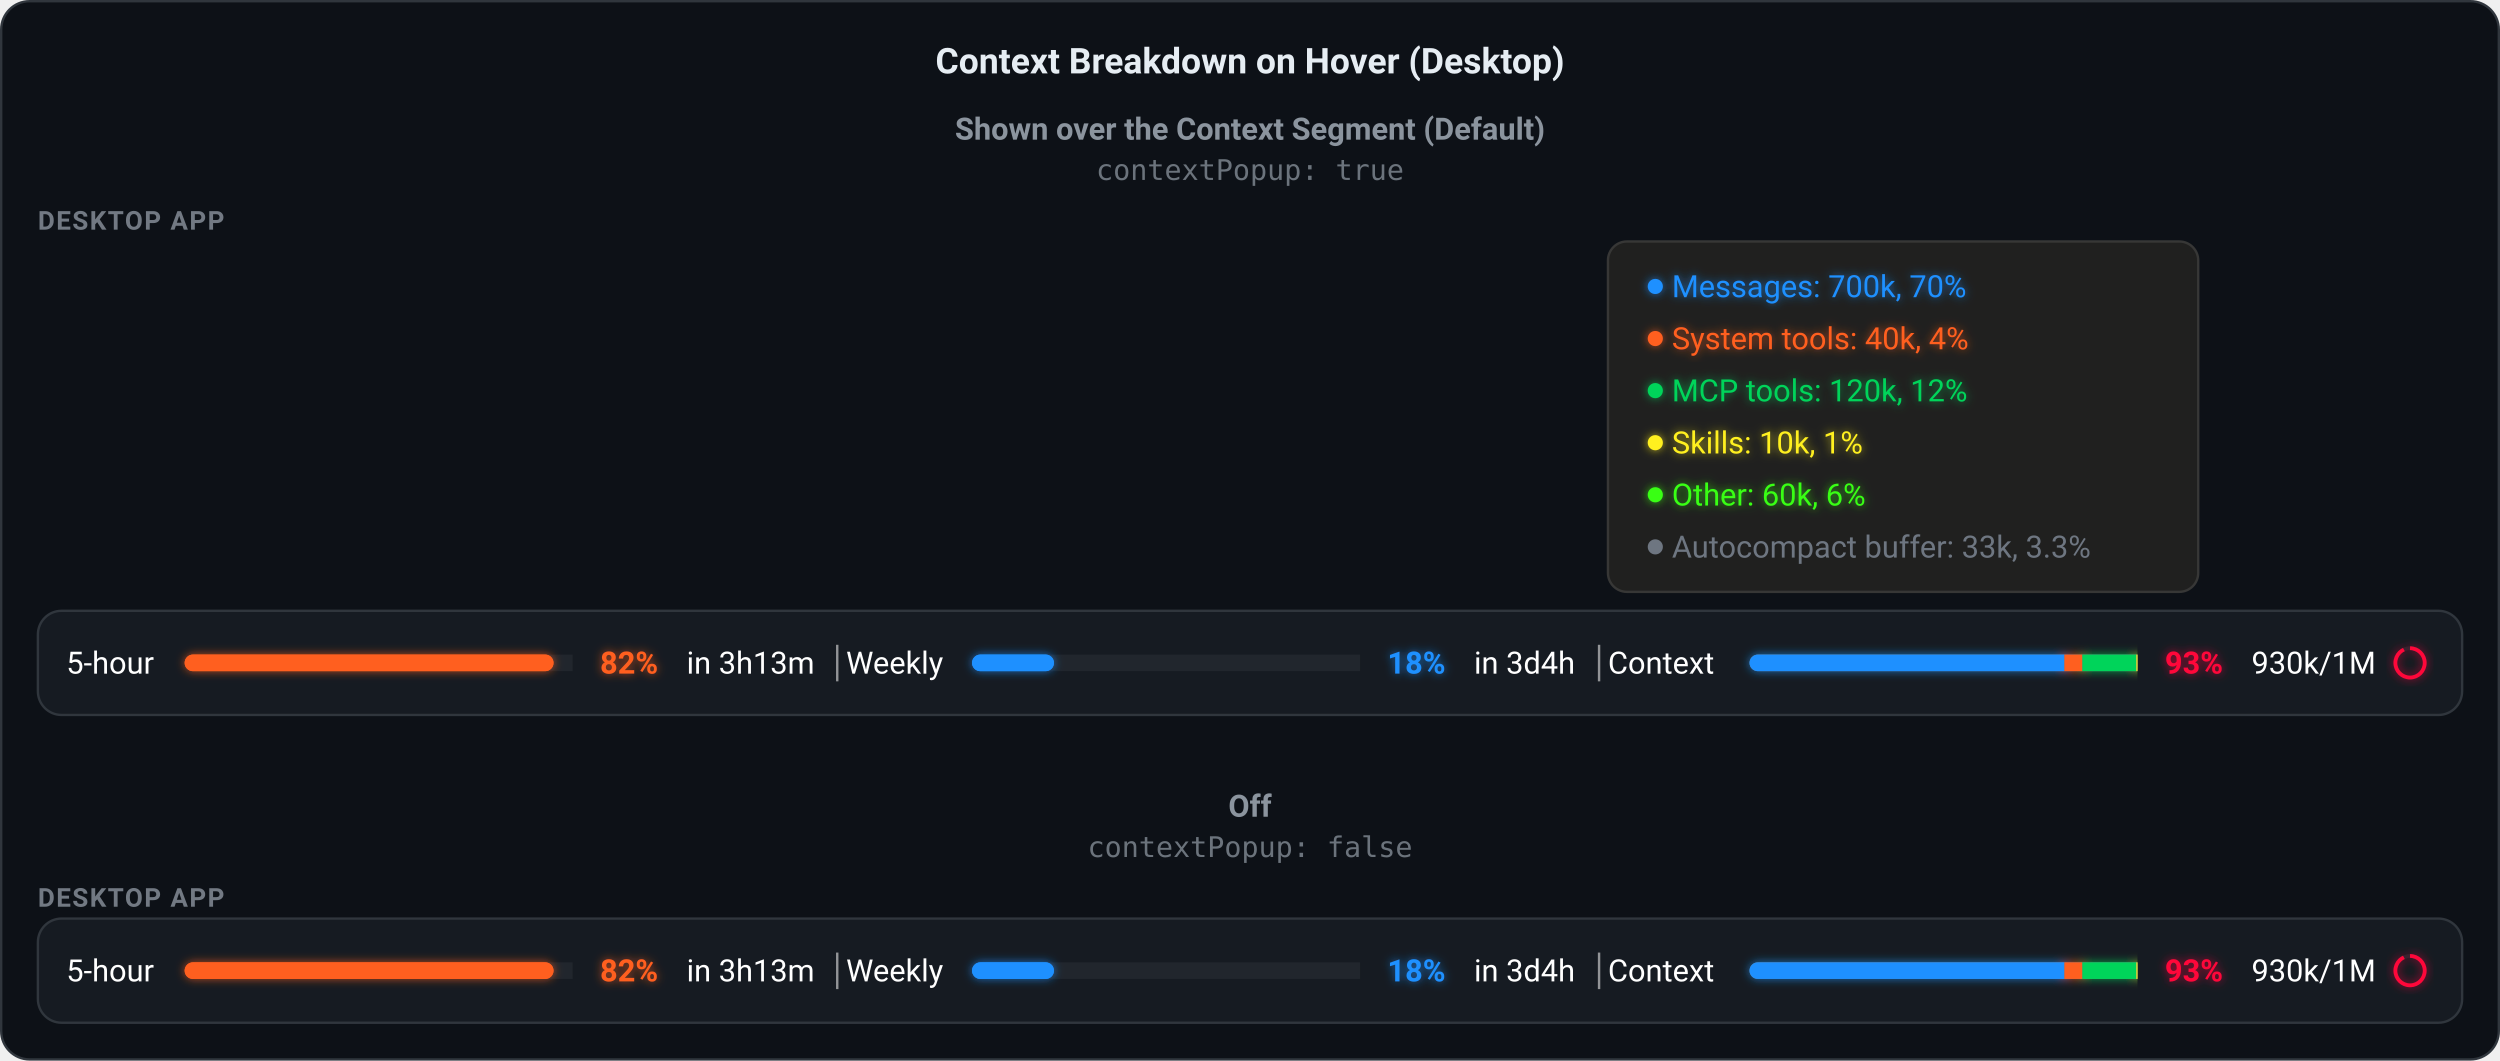
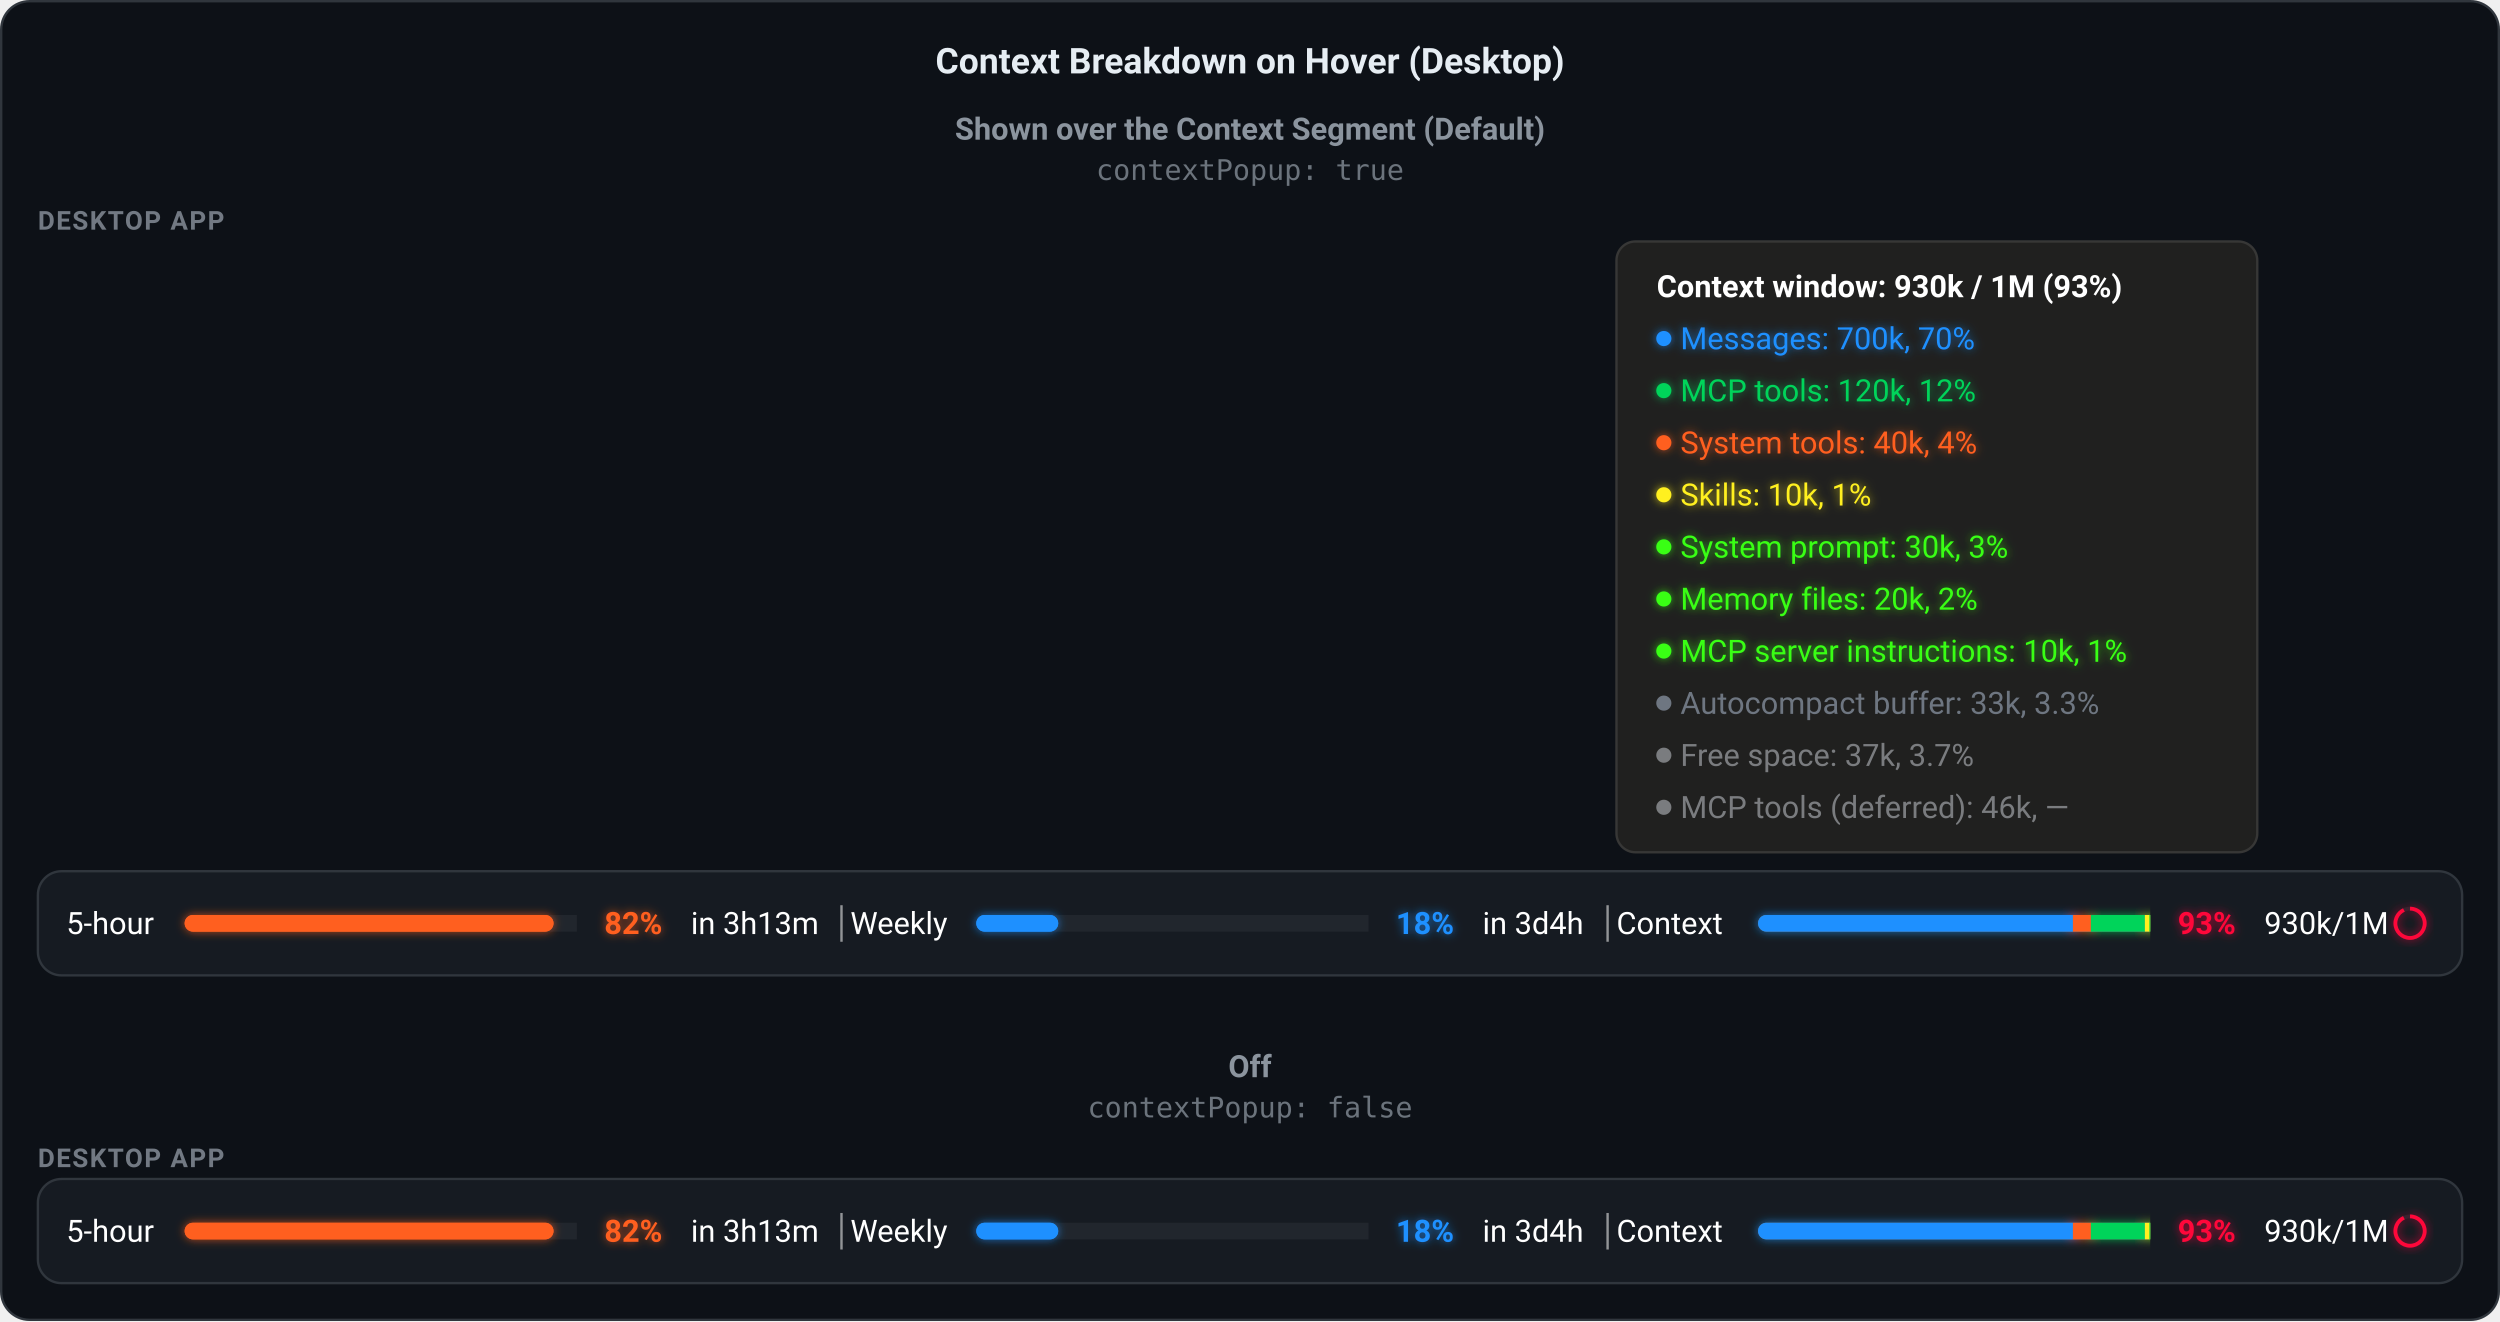
- <svg xmlns="http://www.w3.org/2000/svg" width="1056" height="448" viewBox="0 0 1056 448">
-   <rect x="0.5" y="0.5" width="1055" height="447" rx="12" fill="#0D1117" stroke="#30363D" />
+ <svg xmlns="http://www.w3.org/2000/svg" width="1056" height="558" viewBox="0 0 1056 558">
+   <rect x="0.5" y="0.5" width="1055" height="557" rx="12" fill="#0D1117" stroke="#30363D" />
  <text x="528" y="31" font-family="'Segoe UI', system-ui, -apple-system, Roboto, sans-serif" font-size="15" font-weight="600" fill="#E6EDF3" text-anchor="middle">Context Breakdown on Hover (Desktop)</text>
  <text x="528" y="59" font-family="'Segoe UI', system-ui, -apple-system, Roboto, sans-serif" font-size="13" font-weight="600" fill="#8B949E" text-anchor="middle">Shown over the Context Segment (Default)</text>
  <text x="528" y="76" font-family="'Cascadia Mono', 'JetBrains Mono', Consolas, 'DejaVu Sans Mono', monospace" font-size="12" fill="#8B949E" fill-opacity="0.75" text-anchor="middle" xml:space="preserve">contextPopup: true</text>
  <text x="16" y="97" font-family="'Segoe UI', system-ui, -apple-system, Roboto, sans-serif" font-size="11" font-weight="600" letter-spacing="0.6" fill="#8B949E" fill-opacity="0.8">DESKTOP APP</text>
-   <rect x="16" y="258" width="1024" height="44" rx="10" fill="#161B22" stroke="#30363D" />
-   <text x="28.00" y="284.55" font-family="'Segoe UI', system-ui, -apple-system, Roboto, sans-serif" font-size="13" fill="#FFFFFF" textLength="42.00" lengthAdjust="spacing" xml:space="preserve">5-hour </text>
-   <svg x="70.00" y="270" width="171.87" height="20" overflow="hidden">
+   <rect x="16" y="368" width="1024" height="44" rx="10" fill="#161B22" stroke="#30363D" />
+   <text x="28.00" y="394.55" font-family="'Segoe UI', system-ui, -apple-system, Roboto, sans-serif" font-size="13" fill="#FFFFFF" textLength="42.00" lengthAdjust="spacing" xml:space="preserve">5-hour </text>
+   <svg x="70.00" y="380" width="173.67" height="20" overflow="hidden">
    <svg x="0.00" y="0" width="206.00" height="20" viewBox="0 0 309 30" preserveAspectRatio="xMinYMid meet">
      <defs>
        <filter id="r8" filterUnits="userSpaceOnUse" x="0" y="0" width="309" height="30">
          <feGaussianBlur stdDeviation="3" />
        </filter>
        <clipPath id="c8">
          <rect x="12" y="9.75" width="233.70" height="10.5" rx="5.25" />
        </clipPath>
      </defs>
      <rect data-role="track" x="12" y="9.75" width="285" height="10.5" rx="5.25" fill="#21262D" />
      <g filter="url(#r8)" opacity="0.7">
        <g clip-path="url(#c8)">
          <rect data-role="slice-halo-tip" x="12" y="9.75" width="233.70" height="10.5" fill="#FF5F1F" />
          <rect data-role="slice-halo" x="12.00" y="9.75" width="233.70" height="10.5" fill="#FF5F1F" data-grow="82.0" />
        </g>
      </g>
      <g clip-path="url(#c8)">
        <rect data-role="slice-tip" x="12" y="9.75" width="233.70" height="10.5" fill="#FF5F1F" />
        <rect data-role="slice" x="12.00" y="9.75" width="233.70" height="10.5" fill="#FF5F1F" data-grow="82.0" />
      </g>
    </svg>
  </svg>
-   <svg x="245.47" y="270" width="41.33" height="20" viewBox="0 0 62 30" preserveAspectRatio="xMinYMid meet">
+   <svg x="247.27" y="380" width="41.33" height="20" viewBox="0 0 62 30" preserveAspectRatio="xMinYMid meet">
    <defs>
      <filter id="r9" filterUnits="userSpaceOnUse" x="0" y="0" width="62" height="30">
        <feGaussianBlur stdDeviation="3" />
      </filter>
    </defs>
    <text data-role="pct-halo" x="12" y="21.8" font-family="system-ui, -apple-system, 'Segoe UI', Roboto, sans-serif" font-size="19.5" font-weight="700" fill="#FF5F1F" filter="url(#r9)" opacity="0.7">82%</text>
    <text data-role="pct" x="12" y="21.8" font-family="system-ui, -apple-system, 'Segoe UI', Roboto, sans-serif" font-size="19.5" font-weight="700" fill="#FF5F1F">82%</text>
  </svg>
-   <text x="286.80" y="284.55" font-family="'Segoe UI', system-ui, -apple-system, Roboto, sans-serif" font-size="13" fill="#FFFFFF" textLength="58.80" lengthAdjust="spacing" xml:space="preserve"> in 3h13m</text>
-   <text x="345.60" y="284.55" font-family="'Segoe UI', system-ui, -apple-system, Roboto, sans-serif" font-size="13" fill="#929497" textLength="11.80" lengthAdjust="spacing" xml:space="preserve"> │ </text>
-   <text x="357.40" y="284.55" font-family="'Segoe UI', system-ui, -apple-system, Roboto, sans-serif" font-size="13" fill="#FFFFFF" textLength="45.20" lengthAdjust="spacing" xml:space="preserve">Weekly </text>
-   <svg x="402.60" y="270" width="171.87" height="20" overflow="hidden">
+   <text x="288.60" y="394.55" font-family="'Segoe UI', system-ui, -apple-system, Roboto, sans-serif" font-size="13" fill="#FFFFFF" textLength="58.80" lengthAdjust="spacing" xml:space="preserve"> in 3h13m</text>
+   <text x="347.40" y="394.55" font-family="'Segoe UI', system-ui, -apple-system, Roboto, sans-serif" font-size="13" fill="#929497" textLength="11.80" lengthAdjust="spacing" xml:space="preserve"> │ </text>
+   <text x="359.20" y="394.55" font-family="'Segoe UI', system-ui, -apple-system, Roboto, sans-serif" font-size="13" fill="#FFFFFF" textLength="45.20" lengthAdjust="spacing" xml:space="preserve">Weekly </text>
+   <svg x="404.40" y="380" width="173.67" height="20" overflow="hidden">
    <svg x="0.00" y="0" width="206.00" height="20" viewBox="0 0 309 30" preserveAspectRatio="xMinYMid meet">
      <defs>
        <filter id="r10" filterUnits="userSpaceOnUse" x="0" y="0" width="309" height="30">
          <feGaussianBlur stdDeviation="3" />
        </filter>
        <clipPath id="c10">
          <rect x="12" y="9.75" width="51.87" height="10.5" rx="5.25" />
        </clipPath>
      </defs>
      <rect data-role="track" x="12" y="9.75" width="285" height="10.5" rx="5.25" fill="#21262D" />
      <g filter="url(#r10)" opacity="0.7">
        <g clip-path="url(#c10)">
          <rect data-role="slice-halo-tip" x="12" y="9.75" width="51.87" height="10.5" fill="#1E90FF" />
          <rect data-role="slice-halo" x="12.00" y="9.75" width="51.87" height="10.5" fill="#1E90FF" data-grow="18.2" />
        </g>
      </g>
      <g clip-path="url(#c10)">
        <rect data-role="slice-tip" x="12" y="9.75" width="51.87" height="10.5" fill="#1E90FF" />
        <rect data-role="slice" x="12.00" y="9.75" width="51.87" height="10.5" fill="#1E90FF" data-grow="18.2" />
      </g>
    </svg>
  </svg>
-   <svg x="578.07" y="270" width="41.33" height="20" viewBox="0 0 62 30" preserveAspectRatio="xMinYMid meet">
+   <svg x="581.67" y="380" width="41.33" height="20" viewBox="0 0 62 30" preserveAspectRatio="xMinYMid meet">
    <defs>
      <filter id="r11" filterUnits="userSpaceOnUse" x="0" y="0" width="62" height="30">
        <feGaussianBlur stdDeviation="3" />
      </filter>
    </defs>
    <text data-role="pct-halo" x="12" y="21.8" font-family="system-ui, -apple-system, 'Segoe UI', Roboto, sans-serif" font-size="19.5" font-weight="700" fill="#1E90FF" filter="url(#r11)" opacity="0.7">18%</text>
    <text data-role="pct" x="12" y="21.8" font-family="system-ui, -apple-system, 'Segoe UI', Roboto, sans-serif" font-size="19.5" font-weight="700" fill="#1E90FF">18%</text>
  </svg>
-   <text x="619.40" y="284.55" font-family="'Segoe UI', system-ui, -apple-system, Roboto, sans-serif" font-size="13" fill="#FFFFFF" textLength="48.00" lengthAdjust="spacing" xml:space="preserve"> in 3d4h</text>
-   <text x="667.40" y="284.55" font-family="'Segoe UI', system-ui, -apple-system, Roboto, sans-serif" font-size="13" fill="#929497" textLength="11.80" lengthAdjust="spacing" xml:space="preserve"> │ </text>
-   <text x="679.20" y="284.55" font-family="'Segoe UI', system-ui, -apple-system, Roboto, sans-serif" font-size="13" fill="#FFFFFF" textLength="51.80" lengthAdjust="spacing" xml:space="preserve">Context </text>
-   <svg x="731.00" y="270" width="171.87" height="20" overflow="hidden">
+   <text x="623.00" y="394.55" font-family="'Segoe UI', system-ui, -apple-system, Roboto, sans-serif" font-size="13" fill="#FFFFFF" textLength="48.00" lengthAdjust="spacing" xml:space="preserve"> in 3d4h</text>
+   <text x="671.00" y="394.55" font-family="'Segoe UI', system-ui, -apple-system, Roboto, sans-serif" font-size="13" fill="#929497" textLength="11.80" lengthAdjust="spacing" xml:space="preserve"> │ </text>
+   <text x="682.80" y="394.55" font-family="'Segoe UI', system-ui, -apple-system, Roboto, sans-serif" font-size="13" fill="#FFFFFF" textLength="51.80" lengthAdjust="spacing" xml:space="preserve">Context </text>
+   <svg x="734.60" y="380" width="173.67" height="20" overflow="hidden">
    <svg x="0.00" y="0" width="206.00" height="20" viewBox="0 0 309 30" preserveAspectRatio="xMinYMid meet">
      <defs>
        <filter id="r12" filterUnits="userSpaceOnUse" x="0" y="0" width="309" height="30">
          <feGaussianBlur stdDeviation="3" />
        </filter>
        <clipPath id="c12">
          <rect x="12" y="9.75" width="274.45" height="10.5" rx="5.25" />
        </clipPath>
      </defs>
      <rect data-role="track" x="12" y="9.75" width="285" height="10.5" rx="5.25" fill="#21262D" />
      <g filter="url(#r12)" opacity="0.7">
        <g clip-path="url(#c12)">
          <rect data-role="slice-halo-tip" x="12" y="9.75" width="265.05" height="10.5" fill="#39FF14" />
          <rect data-role="slice-halo" x="12.00" y="9.75" width="199.50" height="10.5" fill="#1E90FF" data-grow="70.0" />
          <rect data-role="slice-halo" x="211.50" y="9.75" width="11.40" height="10.5" fill="#FF5F1F" data-grow="4.0" />
          <rect data-role="slice-halo" x="222.90" y="9.75" width="34.20" height="10.5" fill="#00D45A" data-grow="12.0" />
          <rect data-role="slice-halo" x="257.10" y="9.75" width="2.85" height="10.5" fill="#FFF01F" data-grow="1.0" />
          <rect data-role="slice-halo" x="259.95" y="9.75" width="17.10" height="10.5" fill="#39FF14" data-grow="6.0" />
        </g>
      </g>
      <g clip-path="url(#c12)">
        <rect data-role="slice-tip" x="12" y="9.75" width="274.45" height="10.5" fill="#6E7681" />
        <rect data-role="slice" x="12.00" y="9.75" width="199.50" height="10.5" fill="#1E90FF" data-grow="70.0" />
        <rect data-role="slice" x="211.50" y="9.75" width="11.40" height="10.5" fill="#FF5F1F" data-grow="4.0" />
        <rect data-role="slice" x="222.90" y="9.75" width="34.20" height="10.5" fill="#00D45A" data-grow="12.0" />
        <rect data-role="slice" x="257.10" y="9.75" width="2.85" height="10.5" fill="#FFF01F" data-grow="1.0" />
        <rect data-role="slice" x="259.95" y="9.75" width="17.10" height="10.5" fill="#39FF14" data-grow="6.0" />
        <rect data-role="slice" x="277.05" y="9.75" width="9.41" height="10.5" fill="#6E7681" data-grow="3.3" />
      </g>
    </svg>
  </svg>
-   <svg x="906.47" y="270" width="41.33" height="20" viewBox="0 0 62 30" preserveAspectRatio="xMinYMid meet">
+   <svg x="911.87" y="380" width="41.33" height="20" viewBox="0 0 62 30" preserveAspectRatio="xMinYMid meet">
    <defs>
      <filter id="r13" filterUnits="userSpaceOnUse" x="0" y="0" width="62" height="30">
        <feGaussianBlur stdDeviation="3" />
      </filter>
    </defs>
    <text data-role="pct-halo" x="12" y="21.8" font-family="system-ui, -apple-system, 'Segoe UI', Roboto, sans-serif" font-size="19.5" font-weight="700" fill="#FF073A" filter="url(#r13)" opacity="0.7">93%</text>
    <text data-role="pct" x="12" y="21.8" font-family="system-ui, -apple-system, 'Segoe UI', Roboto, sans-serif" font-size="19.5" font-weight="700" fill="#FF073A">93%</text>
  </svg>
-   <text x="947.80" y="284.55" font-family="'Segoe UI', system-ui, -apple-system, Roboto, sans-serif" font-size="13" fill="#FFFFFF" textLength="51.20" lengthAdjust="spacing" xml:space="preserve"> 930k/1M</text>
-   <svg x="1008.00" y="270" width="20.00" height="20" viewBox="0 0 30 30" preserveAspectRatio="xMinYMid meet">
+   <text x="953.20" y="394.55" font-family="'Segoe UI', system-ui, -apple-system, Roboto, sans-serif" font-size="13" fill="#FFFFFF" textLength="51.20" lengthAdjust="spacing" xml:space="preserve"> 930k/1M</text>
+   <svg x="1008.00" y="380" width="20.00" height="20" viewBox="0 0 30 30" preserveAspectRatio="xMinYMid meet">
    <defs>
      <filter id="r14" filterUnits="userSpaceOnUse" x="0" y="0" width="30" height="30">
        <feGaussianBlur stdDeviation="3" />
      </filter>
    </defs>
    <circle data-role="ring-track" cx="15" cy="15" r="9.3" fill="none" stroke-width="2.4" transform="rotate(-90 15 15)" stroke="#21262D" />
    <g filter="url(#r14)" opacity="0.7">
      <circle data-role="ring-halo" cx="15" cy="15" r="9.3" fill="none" stroke-width="2.4" transform="rotate(-90 15 15)" stroke="#FF073A" stroke-dasharray="54.34 58.43" stroke-dashoffset="0.00" />
    </g>
    <circle data-role="ring" cx="15" cy="15" r="9.3" fill="none" stroke-width="2.4" transform="rotate(-90 15 15)" stroke="#FF073A" stroke-dasharray="54.34 58.43" stroke-dashoffset="0.00" />
  </svg>
-   <rect x="679.20" y="102" width="249.33" height="148" rx="8" fill="#20201F" stroke="#373736" />
-   <svg x="688.20" y="111" width="160.67" height="20" viewBox="0 0 241 30" preserveAspectRatio="xMinYMid meet">
-     <defs>
-       <filter id="r21" filterUnits="userSpaceOnUse" x="0" y="0" width="241" height="30">
-         <feGaussianBlur stdDeviation="3" />
-       </filter>
-     </defs>
-     <g data-role="row-halo" filter="url(#r21)" opacity="0.7">
+   <rect x="682.80" y="102" width="270.67" height="258" rx="8" fill="#20201F" stroke="#373736" />
+   <svg x="691.80" y="111" width="235.33" height="20" viewBox="0 0 353 30" preserveAspectRatio="xMinYMid meet">
+     <defs />
+     <text data-role="row" x="12" y="21.8" font-family="system-ui, -apple-system, 'Segoe UI', Roboto, sans-serif" font-size="19.5" font-weight="600" fill="#FFFFFF">Context window: 930k / 1M (93%)</text>
+   </svg>
+   <svg x="691.80" y="133" width="160.67" height="20" viewBox="0 0 241 30" preserveAspectRatio="xMinYMid meet">
+     <defs>
+       <filter id="r27" filterUnits="userSpaceOnUse" x="0" y="0" width="241" height="30">
+         <feGaussianBlur stdDeviation="3" />
+       </filter>
+     </defs>
+     <g data-role="row-halo" filter="url(#r27)" opacity="0.7">
      <circle cx="16.5" cy="15" r="4.8" fill="#1E90FF" />
      <text x="27" y="21.8" font-family="system-ui, -apple-system, 'Segoe UI', Roboto, sans-serif" font-size="19.5" font-weight="400" fill="#1E90FF">Messages: 700k, 70%</text>
    </g>
    <circle data-role="row-dot" cx="16.5" cy="15" r="4.8" fill="#1E90FF" />
    <text data-role="row" x="27" y="21.8" font-family="system-ui, -apple-system, 'Segoe UI', Roboto, sans-serif" font-size="19.5" font-weight="400" fill="#1E90FF">Messages: 700k, 70%</text>
  </svg>
-   <svg x="688.20" y="133" width="174.67" height="20" viewBox="0 0 262 30" preserveAspectRatio="xMinYMid meet">
-     <defs>
-       <filter id="r22" filterUnits="userSpaceOnUse" x="0" y="0" width="262" height="30">
-         <feGaussianBlur stdDeviation="3" />
-       </filter>
-     </defs>
-     <g data-role="row-halo" filter="url(#r22)" opacity="0.7">
+   <svg x="691.80" y="155" width="167.33" height="20" viewBox="0 0 251 30" preserveAspectRatio="xMinYMid meet">
+     <defs>
+       <filter id="r28" filterUnits="userSpaceOnUse" x="0" y="0" width="251" height="30">
+         <feGaussianBlur stdDeviation="3" />
+       </filter>
+     </defs>
+     <g data-role="row-halo" filter="url(#r28)" opacity="0.7">
+       <circle cx="16.5" cy="15" r="4.8" fill="#00D45A" />
+       <text x="27" y="21.8" font-family="system-ui, -apple-system, 'Segoe UI', Roboto, sans-serif" font-size="19.5" font-weight="400" fill="#00D45A">MCP tools: 120k, 12%</text>
+     </g>
+     <circle data-role="row-dot" cx="16.5" cy="15" r="4.8" fill="#00D45A" />
+     <text data-role="row" x="27" y="21.8" font-family="system-ui, -apple-system, 'Segoe UI', Roboto, sans-serif" font-size="19.5" font-weight="400" fill="#00D45A">MCP tools: 120k, 12%</text>
+   </svg>
+   <svg x="691.80" y="177" width="174.67" height="20" viewBox="0 0 262 30" preserveAspectRatio="xMinYMid meet">
+     <defs>
+       <filter id="r29" filterUnits="userSpaceOnUse" x="0" y="0" width="262" height="30">
+         <feGaussianBlur stdDeviation="3" />
+       </filter>
+     </defs>
+     <g data-role="row-halo" filter="url(#r29)" opacity="0.7">
      <circle cx="16.5" cy="15" r="4.8" fill="#FF5F1F" />
      <text x="27" y="21.8" font-family="system-ui, -apple-system, 'Segoe UI', Roboto, sans-serif" font-size="19.5" font-weight="400" fill="#FF5F1F">System tools: 40k, 4%</text>
    </g>
    <circle data-role="row-dot" cx="16.5" cy="15" r="4.8" fill="#FF5F1F" />
    <text data-role="row" x="27" y="21.8" font-family="system-ui, -apple-system, 'Segoe UI', Roboto, sans-serif" font-size="19.5" font-weight="400" fill="#FF5F1F">System tools: 40k, 4%</text>
  </svg>
-   <svg x="688.20" y="155" width="167.33" height="20" viewBox="0 0 251 30" preserveAspectRatio="xMinYMid meet">
-     <defs>
-       <filter id="r23" filterUnits="userSpaceOnUse" x="0" y="0" width="251" height="30">
-         <feGaussianBlur stdDeviation="3" />
-       </filter>
-     </defs>
-     <g data-role="row-halo" filter="url(#r23)" opacity="0.7">
-       <circle cx="16.5" cy="15" r="4.8" fill="#00D45A" />
-       <text x="27" y="21.8" font-family="system-ui, -apple-system, 'Segoe UI', Roboto, sans-serif" font-size="19.5" font-weight="400" fill="#00D45A">MCP tools: 120k, 12%</text>
-     </g>
-     <circle data-role="row-dot" cx="16.5" cy="15" r="4.8" fill="#00D45A" />
-     <text data-role="row" x="27" y="21.8" font-family="system-ui, -apple-system, 'Segoe UI', Roboto, sans-serif" font-size="19.5" font-weight="400" fill="#00D45A">MCP tools: 120k, 12%</text>
-   </svg>
-   <svg x="688.20" y="177" width="132.00" height="20" viewBox="0 0 198 30" preserveAspectRatio="xMinYMid meet">
-     <defs>
-       <filter id="r24" filterUnits="userSpaceOnUse" x="0" y="0" width="198" height="30">
-         <feGaussianBlur stdDeviation="3" />
-       </filter>
-     </defs>
-     <g data-role="row-halo" filter="url(#r24)" opacity="0.7">
+   <svg x="691.80" y="199" width="132.00" height="20" viewBox="0 0 198 30" preserveAspectRatio="xMinYMid meet">
+     <defs>
+       <filter id="r30" filterUnits="userSpaceOnUse" x="0" y="0" width="198" height="30">
+         <feGaussianBlur stdDeviation="3" />
+       </filter>
+     </defs>
+     <g data-role="row-halo" filter="url(#r30)" opacity="0.7">
      <circle cx="16.5" cy="15" r="4.8" fill="#FFF01F" />
      <text x="27" y="21.8" font-family="system-ui, -apple-system, 'Segoe UI', Roboto, sans-serif" font-size="19.5" font-weight="400" fill="#FFF01F">Skills: 10k, 1%</text>
    </g>
    <circle data-role="row-dot" cx="16.5" cy="15" r="4.8" fill="#FFF01F" />
    <text data-role="row" x="27" y="21.8" font-family="system-ui, -apple-system, 'Segoe UI', Roboto, sans-serif" font-size="19.5" font-weight="400" fill="#FFF01F">Skills: 10k, 1%</text>
  </svg>
-   <svg x="688.20" y="199" width="125.33" height="20" viewBox="0 0 188 30" preserveAspectRatio="xMinYMid meet">
-     <defs>
-       <filter id="r25" filterUnits="userSpaceOnUse" x="0" y="0" width="188" height="30">
-         <feGaussianBlur stdDeviation="3" />
-       </filter>
-     </defs>
-     <g data-role="row-halo" filter="url(#r25)" opacity="0.7">
+   <svg x="691.80" y="221" width="182.00" height="20" viewBox="0 0 273 30" preserveAspectRatio="xMinYMid meet">
+     <defs>
+       <filter id="r31" filterUnits="userSpaceOnUse" x="0" y="0" width="273" height="30">
+         <feGaussianBlur stdDeviation="3" />
+       </filter>
+     </defs>
+     <g data-role="row-halo" filter="url(#r31)" opacity="0.7">
      <circle cx="16.5" cy="15" r="4.8" fill="#39FF14" />
-       <text x="27" y="21.8" font-family="system-ui, -apple-system, 'Segoe UI', Roboto, sans-serif" font-size="19.5" font-weight="400" fill="#39FF14">Other: 60k, 6%</text>
+       <text x="27" y="21.8" font-family="system-ui, -apple-system, 'Segoe UI', Roboto, sans-serif" font-size="19.5" font-weight="400" fill="#39FF14">System prompt: 30k, 3%</text>
    </g>
    <circle data-role="row-dot" cx="16.5" cy="15" r="4.8" fill="#39FF14" />
-     <text data-role="row" x="27" y="21.8" font-family="system-ui, -apple-system, 'Segoe UI', Roboto, sans-serif" font-size="19.5" font-weight="400" fill="#39FF14">Other: 60k, 6%</text>
-   </svg>
-   <svg x="688.20" y="221" width="231.33" height="20" viewBox="0 0 347 30" preserveAspectRatio="xMinYMid meet">
+     <text data-role="row" x="27" y="21.8" font-family="system-ui, -apple-system, 'Segoe UI', Roboto, sans-serif" font-size="19.5" font-weight="400" fill="#39FF14">System prompt: 30k, 3%</text>
+   </svg>
+   <svg x="691.80" y="243" width="174.67" height="20" viewBox="0 0 262 30" preserveAspectRatio="xMinYMid meet">
+     <defs>
+       <filter id="r32" filterUnits="userSpaceOnUse" x="0" y="0" width="262" height="30">
+         <feGaussianBlur stdDeviation="3" />
+       </filter>
+     </defs>
+     <g data-role="row-halo" filter="url(#r32)" opacity="0.7">
+       <circle cx="16.5" cy="15" r="4.8" fill="#39FF14" />
+       <text x="27" y="21.8" font-family="system-ui, -apple-system, 'Segoe UI', Roboto, sans-serif" font-size="19.5" font-weight="400" fill="#39FF14">Memory files: 20k, 2%</text>
+     </g>
+     <circle data-role="row-dot" cx="16.5" cy="15" r="4.8" fill="#39FF14" />
+     <text data-role="row" x="27" y="21.8" font-family="system-ui, -apple-system, 'Segoe UI', Roboto, sans-serif" font-size="19.5" font-weight="400" fill="#39FF14">Memory files: 20k, 2%</text>
+   </svg>
+   <svg x="691.80" y="265" width="252.67" height="20" viewBox="0 0 379 30" preserveAspectRatio="xMinYMid meet">
+     <defs>
+       <filter id="r33" filterUnits="userSpaceOnUse" x="0" y="0" width="379" height="30">
+         <feGaussianBlur stdDeviation="3" />
+       </filter>
+     </defs>
+     <g data-role="row-halo" filter="url(#r33)" opacity="0.7">
+       <circle cx="16.5" cy="15" r="4.8" fill="#39FF14" />
+       <text x="27" y="21.8" font-family="system-ui, -apple-system, 'Segoe UI', Roboto, sans-serif" font-size="19.5" font-weight="400" fill="#39FF14">MCP server instructions: 10k, 1%</text>
+     </g>
+     <circle data-role="row-dot" cx="16.5" cy="15" r="4.8" fill="#39FF14" />
+     <text data-role="row" x="27" y="21.8" font-family="system-ui, -apple-system, 'Segoe UI', Roboto, sans-serif" font-size="19.5" font-weight="400" fill="#39FF14">MCP server instructions: 10k, 1%</text>
+   </svg>
+   <svg x="691.80" y="287" width="231.33" height="20" viewBox="0 0 347 30" preserveAspectRatio="xMinYMid meet">
    <defs />
    <circle data-role="row-dot" cx="16.5" cy="15" r="4.8" fill="#6E7681" />
    <text data-role="row" x="27" y="21.8" font-family="system-ui, -apple-system, 'Segoe UI', Roboto, sans-serif" font-size="19.5" font-weight="400" fill="#6E7681">Autocompact buffer: 33k, 3.3%</text>
  </svg>
-   <text x="528" y="345" font-family="'Segoe UI', system-ui, -apple-system, Roboto, sans-serif" font-size="13" font-weight="600" fill="#8B949E" text-anchor="middle">Off</text>
-   <text x="528" y="362" font-family="'Cascadia Mono', 'JetBrains Mono', Consolas, 'DejaVu Sans Mono', monospace" font-size="12" fill="#8B949E" fill-opacity="0.75" text-anchor="middle" xml:space="preserve">contextPopup: false</text>
-   <text x="16" y="383" font-family="'Segoe UI', system-ui, -apple-system, Roboto, sans-serif" font-size="11" font-weight="600" letter-spacing="0.6" fill="#8B949E" fill-opacity="0.8">DESKTOP APP</text>
-   <rect x="16" y="388" width="1024" height="44" rx="10" fill="#161B22" stroke="#30363D" />
-   <text x="28.00" y="414.55" font-family="'Segoe UI', system-ui, -apple-system, Roboto, sans-serif" font-size="13" fill="#FFFFFF" textLength="42.00" lengthAdjust="spacing" xml:space="preserve">5-hour </text>
-   <svg x="70.00" y="400" width="171.87" height="20" overflow="hidden">
-     <svg x="0.00" y="0" width="206.00" height="20" viewBox="0 0 309 30" preserveAspectRatio="xMinYMid meet">
-       <defs>
-         <filter id="r34" filterUnits="userSpaceOnUse" x="0" y="0" width="309" height="30">
-           <feGaussianBlur stdDeviation="3" />
-         </filter>
-         <clipPath id="c34">
+   <svg x="691.80" y="309" width="174.67" height="20" viewBox="0 0 262 30" preserveAspectRatio="xMinYMid meet">
+     <defs />
+     <circle data-role="row-dot" cx="16.5" cy="15" r="4.8" fill="#7A7C7F" />
+     <text data-role="row" x="27" y="21.8" font-family="system-ui, -apple-system, 'Segoe UI', Roboto, sans-serif" font-size="19.5" font-weight="400" fill="#7A7C7F">Free space: 37k, 3.7%</text>
+   </svg>
+   <svg x="691.80" y="331" width="224.00" height="20" viewBox="0 0 336 30" preserveAspectRatio="xMinYMid meet">
+     <defs />
+     <circle data-role="row-dot" cx="16.5" cy="15" r="4.8" fill="#7A7C7F" />
+     <text data-role="row" x="27" y="21.8" font-family="system-ui, -apple-system, 'Segoe UI', Roboto, sans-serif" font-size="19.5" font-weight="400" fill="#7A7C7F">MCP tools (deferred): 46k, —</text>
+   </svg>
+   <text x="528" y="455" font-family="'Segoe UI', system-ui, -apple-system, Roboto, sans-serif" font-size="13" font-weight="600" fill="#8B949E" text-anchor="middle">Off</text>
+   <text x="528" y="472" font-family="'Cascadia Mono', 'JetBrains Mono', Consolas, 'DejaVu Sans Mono', monospace" font-size="12" fill="#8B949E" fill-opacity="0.75" text-anchor="middle" xml:space="preserve">contextPopup: false</text>
+   <text x="16" y="493" font-family="'Segoe UI', system-ui, -apple-system, Roboto, sans-serif" font-size="11" font-weight="600" letter-spacing="0.6" fill="#8B949E" fill-opacity="0.8">DESKTOP APP</text>
+   <rect x="16" y="498" width="1024" height="44" rx="10" fill="#161B22" stroke="#30363D" />
+   <text x="28.00" y="524.55" font-family="'Segoe UI', system-ui, -apple-system, Roboto, sans-serif" font-size="13" fill="#FFFFFF" textLength="42.00" lengthAdjust="spacing" xml:space="preserve">5-hour </text>
+   <svg x="70.00" y="510" width="173.67" height="20" overflow="hidden">
+     <svg x="0.00" y="0" width="206.00" height="20" viewBox="0 0 309 30" preserveAspectRatio="xMinYMid meet">
+       <defs>
+         <filter id="r44" filterUnits="userSpaceOnUse" x="0" y="0" width="309" height="30">
+           <feGaussianBlur stdDeviation="3" />
+         </filter>
+         <clipPath id="c44">
          <rect x="12" y="9.75" width="233.70" height="10.5" rx="5.25" />
        </clipPath>
      </defs>
      <rect data-role="track" x="12" y="9.75" width="285" height="10.5" rx="5.25" fill="#21262D" />
-       <g filter="url(#r34)" opacity="0.7">
-         <g clip-path="url(#c34)">
+       <g filter="url(#r44)" opacity="0.7">
+         <g clip-path="url(#c44)">
          <rect data-role="slice-halo-tip" x="12" y="9.75" width="233.70" height="10.5" fill="#FF5F1F" />
          <rect data-role="slice-halo" x="12.00" y="9.75" width="233.70" height="10.5" fill="#FF5F1F" data-grow="82.0" />
        </g>
      </g>
-       <g clip-path="url(#c34)">
+       <g clip-path="url(#c44)">
        <rect data-role="slice-tip" x="12" y="9.75" width="233.70" height="10.5" fill="#FF5F1F" />
        <rect data-role="slice" x="12.00" y="9.75" width="233.70" height="10.5" fill="#FF5F1F" data-grow="82.0" />
      </g>
    </svg>
  </svg>
-   <svg x="245.47" y="400" width="41.33" height="20" viewBox="0 0 62 30" preserveAspectRatio="xMinYMid meet">
-     <defs>
-       <filter id="r35" filterUnits="userSpaceOnUse" x="0" y="0" width="62" height="30">
-         <feGaussianBlur stdDeviation="3" />
-       </filter>
-     </defs>
-     <text data-role="pct-halo" x="12" y="21.8" font-family="system-ui, -apple-system, 'Segoe UI', Roboto, sans-serif" font-size="19.5" font-weight="700" fill="#FF5F1F" filter="url(#r35)" opacity="0.7">82%</text>
+   <svg x="247.27" y="510" width="41.33" height="20" viewBox="0 0 62 30" preserveAspectRatio="xMinYMid meet">
+     <defs>
+       <filter id="r45" filterUnits="userSpaceOnUse" x="0" y="0" width="62" height="30">
+         <feGaussianBlur stdDeviation="3" />
+       </filter>
+     </defs>
+     <text data-role="pct-halo" x="12" y="21.8" font-family="system-ui, -apple-system, 'Segoe UI', Roboto, sans-serif" font-size="19.5" font-weight="700" fill="#FF5F1F" filter="url(#r45)" opacity="0.7">82%</text>
    <text data-role="pct" x="12" y="21.8" font-family="system-ui, -apple-system, 'Segoe UI', Roboto, sans-serif" font-size="19.5" font-weight="700" fill="#FF5F1F">82%</text>
  </svg>
-   <text x="286.80" y="414.55" font-family="'Segoe UI', system-ui, -apple-system, Roboto, sans-serif" font-size="13" fill="#FFFFFF" textLength="58.80" lengthAdjust="spacing" xml:space="preserve"> in 3h13m</text>
-   <text x="345.60" y="414.55" font-family="'Segoe UI', system-ui, -apple-system, Roboto, sans-serif" font-size="13" fill="#929497" textLength="11.80" lengthAdjust="spacing" xml:space="preserve"> │ </text>
-   <text x="357.40" y="414.55" font-family="'Segoe UI', system-ui, -apple-system, Roboto, sans-serif" font-size="13" fill="#FFFFFF" textLength="45.20" lengthAdjust="spacing" xml:space="preserve">Weekly </text>
-   <svg x="402.60" y="400" width="171.87" height="20" overflow="hidden">
-     <svg x="0.00" y="0" width="206.00" height="20" viewBox="0 0 309 30" preserveAspectRatio="xMinYMid meet">
-       <defs>
-         <filter id="r36" filterUnits="userSpaceOnUse" x="0" y="0" width="309" height="30">
-           <feGaussianBlur stdDeviation="3" />
-         </filter>
-         <clipPath id="c36">
+   <text x="288.60" y="524.55" font-family="'Segoe UI', system-ui, -apple-system, Roboto, sans-serif" font-size="13" fill="#FFFFFF" textLength="58.80" lengthAdjust="spacing" xml:space="preserve"> in 3h13m</text>
+   <text x="347.40" y="524.55" font-family="'Segoe UI', system-ui, -apple-system, Roboto, sans-serif" font-size="13" fill="#929497" textLength="11.80" lengthAdjust="spacing" xml:space="preserve"> │ </text>
+   <text x="359.20" y="524.55" font-family="'Segoe UI', system-ui, -apple-system, Roboto, sans-serif" font-size="13" fill="#FFFFFF" textLength="45.20" lengthAdjust="spacing" xml:space="preserve">Weekly </text>
+   <svg x="404.40" y="510" width="173.67" height="20" overflow="hidden">
+     <svg x="0.00" y="0" width="206.00" height="20" viewBox="0 0 309 30" preserveAspectRatio="xMinYMid meet">
+       <defs>
+         <filter id="r46" filterUnits="userSpaceOnUse" x="0" y="0" width="309" height="30">
+           <feGaussianBlur stdDeviation="3" />
+         </filter>
+         <clipPath id="c46">
          <rect x="12" y="9.75" width="51.87" height="10.5" rx="5.25" />
        </clipPath>
      </defs>
      <rect data-role="track" x="12" y="9.75" width="285" height="10.5" rx="5.25" fill="#21262D" />
-       <g filter="url(#r36)" opacity="0.7">
-         <g clip-path="url(#c36)">
+       <g filter="url(#r46)" opacity="0.7">
+         <g clip-path="url(#c46)">
          <rect data-role="slice-halo-tip" x="12" y="9.75" width="51.87" height="10.5" fill="#1E90FF" />
          <rect data-role="slice-halo" x="12.00" y="9.75" width="51.87" height="10.5" fill="#1E90FF" data-grow="18.2" />
        </g>
      </g>
-       <g clip-path="url(#c36)">
+       <g clip-path="url(#c46)">
        <rect data-role="slice-tip" x="12" y="9.75" width="51.87" height="10.5" fill="#1E90FF" />
        <rect data-role="slice" x="12.00" y="9.75" width="51.87" height="10.5" fill="#1E90FF" data-grow="18.2" />
      </g>
    </svg>
  </svg>
-   <svg x="578.07" y="400" width="41.33" height="20" viewBox="0 0 62 30" preserveAspectRatio="xMinYMid meet">
-     <defs>
-       <filter id="r37" filterUnits="userSpaceOnUse" x="0" y="0" width="62" height="30">
-         <feGaussianBlur stdDeviation="3" />
-       </filter>
-     </defs>
-     <text data-role="pct-halo" x="12" y="21.8" font-family="system-ui, -apple-system, 'Segoe UI', Roboto, sans-serif" font-size="19.5" font-weight="700" fill="#1E90FF" filter="url(#r37)" opacity="0.7">18%</text>
+   <svg x="581.67" y="510" width="41.33" height="20" viewBox="0 0 62 30" preserveAspectRatio="xMinYMid meet">
+     <defs>
+       <filter id="r47" filterUnits="userSpaceOnUse" x="0" y="0" width="62" height="30">
+         <feGaussianBlur stdDeviation="3" />
+       </filter>
+     </defs>
+     <text data-role="pct-halo" x="12" y="21.8" font-family="system-ui, -apple-system, 'Segoe UI', Roboto, sans-serif" font-size="19.5" font-weight="700" fill="#1E90FF" filter="url(#r47)" opacity="0.7">18%</text>
    <text data-role="pct" x="12" y="21.8" font-family="system-ui, -apple-system, 'Segoe UI', Roboto, sans-serif" font-size="19.5" font-weight="700" fill="#1E90FF">18%</text>
  </svg>
-   <text x="619.40" y="414.55" font-family="'Segoe UI', system-ui, -apple-system, Roboto, sans-serif" font-size="13" fill="#FFFFFF" textLength="48.00" lengthAdjust="spacing" xml:space="preserve"> in 3d4h</text>
-   <text x="667.40" y="414.55" font-family="'Segoe UI', system-ui, -apple-system, Roboto, sans-serif" font-size="13" fill="#929497" textLength="11.80" lengthAdjust="spacing" xml:space="preserve"> │ </text>
-   <text x="679.20" y="414.55" font-family="'Segoe UI', system-ui, -apple-system, Roboto, sans-serif" font-size="13" fill="#FFFFFF" textLength="51.80" lengthAdjust="spacing" xml:space="preserve">Context </text>
-   <svg x="731.00" y="400" width="171.87" height="20" overflow="hidden">
-     <svg x="0.00" y="0" width="206.00" height="20" viewBox="0 0 309 30" preserveAspectRatio="xMinYMid meet">
-       <defs>
-         <filter id="r38" filterUnits="userSpaceOnUse" x="0" y="0" width="309" height="30">
-           <feGaussianBlur stdDeviation="3" />
-         </filter>
-         <clipPath id="c38">
+   <text x="623.00" y="524.55" font-family="'Segoe UI', system-ui, -apple-system, Roboto, sans-serif" font-size="13" fill="#FFFFFF" textLength="48.00" lengthAdjust="spacing" xml:space="preserve"> in 3d4h</text>
+   <text x="671.00" y="524.55" font-family="'Segoe UI', system-ui, -apple-system, Roboto, sans-serif" font-size="13" fill="#929497" textLength="11.80" lengthAdjust="spacing" xml:space="preserve"> │ </text>
+   <text x="682.80" y="524.55" font-family="'Segoe UI', system-ui, -apple-system, Roboto, sans-serif" font-size="13" fill="#FFFFFF" textLength="51.80" lengthAdjust="spacing" xml:space="preserve">Context </text>
+   <svg x="734.60" y="510" width="173.67" height="20" overflow="hidden">
+     <svg x="0.00" y="0" width="206.00" height="20" viewBox="0 0 309 30" preserveAspectRatio="xMinYMid meet">
+       <defs>
+         <filter id="r48" filterUnits="userSpaceOnUse" x="0" y="0" width="309" height="30">
+           <feGaussianBlur stdDeviation="3" />
+         </filter>
+         <clipPath id="c48">
          <rect x="12" y="9.75" width="274.45" height="10.5" rx="5.25" />
        </clipPath>
      </defs>
      <rect data-role="track" x="12" y="9.75" width="285" height="10.5" rx="5.25" fill="#21262D" />
-       <g filter="url(#r38)" opacity="0.7">
-         <g clip-path="url(#c38)">
+       <g filter="url(#r48)" opacity="0.7">
+         <g clip-path="url(#c48)">
          <rect data-role="slice-halo-tip" x="12" y="9.75" width="265.05" height="10.5" fill="#39FF14" />
          <rect data-role="slice-halo" x="12.00" y="9.75" width="199.50" height="10.5" fill="#1E90FF" data-grow="70.0" />
          <rect data-role="slice-halo" x="211.50" y="9.75" width="11.40" height="10.5" fill="#FF5F1F" data-grow="4.0" />
          <rect data-role="slice-halo" x="222.90" y="9.75" width="34.20" height="10.5" fill="#00D45A" data-grow="12.0" />
          <rect data-role="slice-halo" x="257.10" y="9.75" width="2.85" height="10.5" fill="#FFF01F" data-grow="1.0" />
          <rect data-role="slice-halo" x="259.95" y="9.75" width="17.10" height="10.5" fill="#39FF14" data-grow="6.0" />
        </g>
      </g>
-       <g clip-path="url(#c38)">
+       <g clip-path="url(#c48)">
        <rect data-role="slice-tip" x="12" y="9.75" width="274.45" height="10.5" fill="#6E7681" />
        <rect data-role="slice" x="12.00" y="9.75" width="199.50" height="10.5" fill="#1E90FF" data-grow="70.0" />
        <rect data-role="slice" x="211.50" y="9.75" width="11.40" height="10.5" fill="#FF5F1F" data-grow="4.0" />
        <rect data-role="slice" x="222.90" y="9.75" width="34.20" height="10.5" fill="#00D45A" data-grow="12.0" />
        <rect data-role="slice" x="257.10" y="9.75" width="2.85" height="10.5" fill="#FFF01F" data-grow="1.0" />
        <rect data-role="slice" x="259.95" y="9.75" width="17.10" height="10.5" fill="#39FF14" data-grow="6.0" />
        <rect data-role="slice" x="277.05" y="9.75" width="9.41" height="10.5" fill="#6E7681" data-grow="3.3" />
      </g>
    </svg>
  </svg>
-   <svg x="906.47" y="400" width="41.33" height="20" viewBox="0 0 62 30" preserveAspectRatio="xMinYMid meet">
-     <defs>
-       <filter id="r39" filterUnits="userSpaceOnUse" x="0" y="0" width="62" height="30">
-         <feGaussianBlur stdDeviation="3" />
-       </filter>
-     </defs>
-     <text data-role="pct-halo" x="12" y="21.8" font-family="system-ui, -apple-system, 'Segoe UI', Roboto, sans-serif" font-size="19.5" font-weight="700" fill="#FF073A" filter="url(#r39)" opacity="0.7">93%</text>
+   <svg x="911.87" y="510" width="41.33" height="20" viewBox="0 0 62 30" preserveAspectRatio="xMinYMid meet">
+     <defs>
+       <filter id="r49" filterUnits="userSpaceOnUse" x="0" y="0" width="62" height="30">
+         <feGaussianBlur stdDeviation="3" />
+       </filter>
+     </defs>
+     <text data-role="pct-halo" x="12" y="21.8" font-family="system-ui, -apple-system, 'Segoe UI', Roboto, sans-serif" font-size="19.5" font-weight="700" fill="#FF073A" filter="url(#r49)" opacity="0.7">93%</text>
    <text data-role="pct" x="12" y="21.8" font-family="system-ui, -apple-system, 'Segoe UI', Roboto, sans-serif" font-size="19.5" font-weight="700" fill="#FF073A">93%</text>
  </svg>
-   <text x="947.80" y="414.55" font-family="'Segoe UI', system-ui, -apple-system, Roboto, sans-serif" font-size="13" fill="#FFFFFF" textLength="51.20" lengthAdjust="spacing" xml:space="preserve"> 930k/1M</text>
-   <svg x="1008.00" y="400" width="20.00" height="20" viewBox="0 0 30 30" preserveAspectRatio="xMinYMid meet">
-     <defs>
-       <filter id="r40" filterUnits="userSpaceOnUse" x="0" y="0" width="30" height="30">
+   <text x="953.20" y="524.55" font-family="'Segoe UI', system-ui, -apple-system, Roboto, sans-serif" font-size="13" fill="#FFFFFF" textLength="51.20" lengthAdjust="spacing" xml:space="preserve"> 930k/1M</text>
+   <svg x="1008.00" y="510" width="20.00" height="20" viewBox="0 0 30 30" preserveAspectRatio="xMinYMid meet">
+     <defs>
+       <filter id="r50" filterUnits="userSpaceOnUse" x="0" y="0" width="30" height="30">
        <feGaussianBlur stdDeviation="3" />
      </filter>
    </defs>
    <circle data-role="ring-track" cx="15" cy="15" r="9.3" fill="none" stroke-width="2.4" transform="rotate(-90 15 15)" stroke="#21262D" />
-     <g filter="url(#r40)" opacity="0.7">
+     <g filter="url(#r50)" opacity="0.7">
      <circle data-role="ring-halo" cx="15" cy="15" r="9.3" fill="none" stroke-width="2.4" transform="rotate(-90 15 15)" stroke="#FF073A" stroke-dasharray="54.34 58.43" stroke-dashoffset="0.00" />
    </g>
    <circle data-role="ring" cx="15" cy="15" r="9.3" fill="none" stroke-width="2.4" transform="rotate(-90 15 15)" stroke="#FF073A" stroke-dasharray="54.34 58.43" stroke-dashoffset="0.00" />
  </svg>
</svg>
